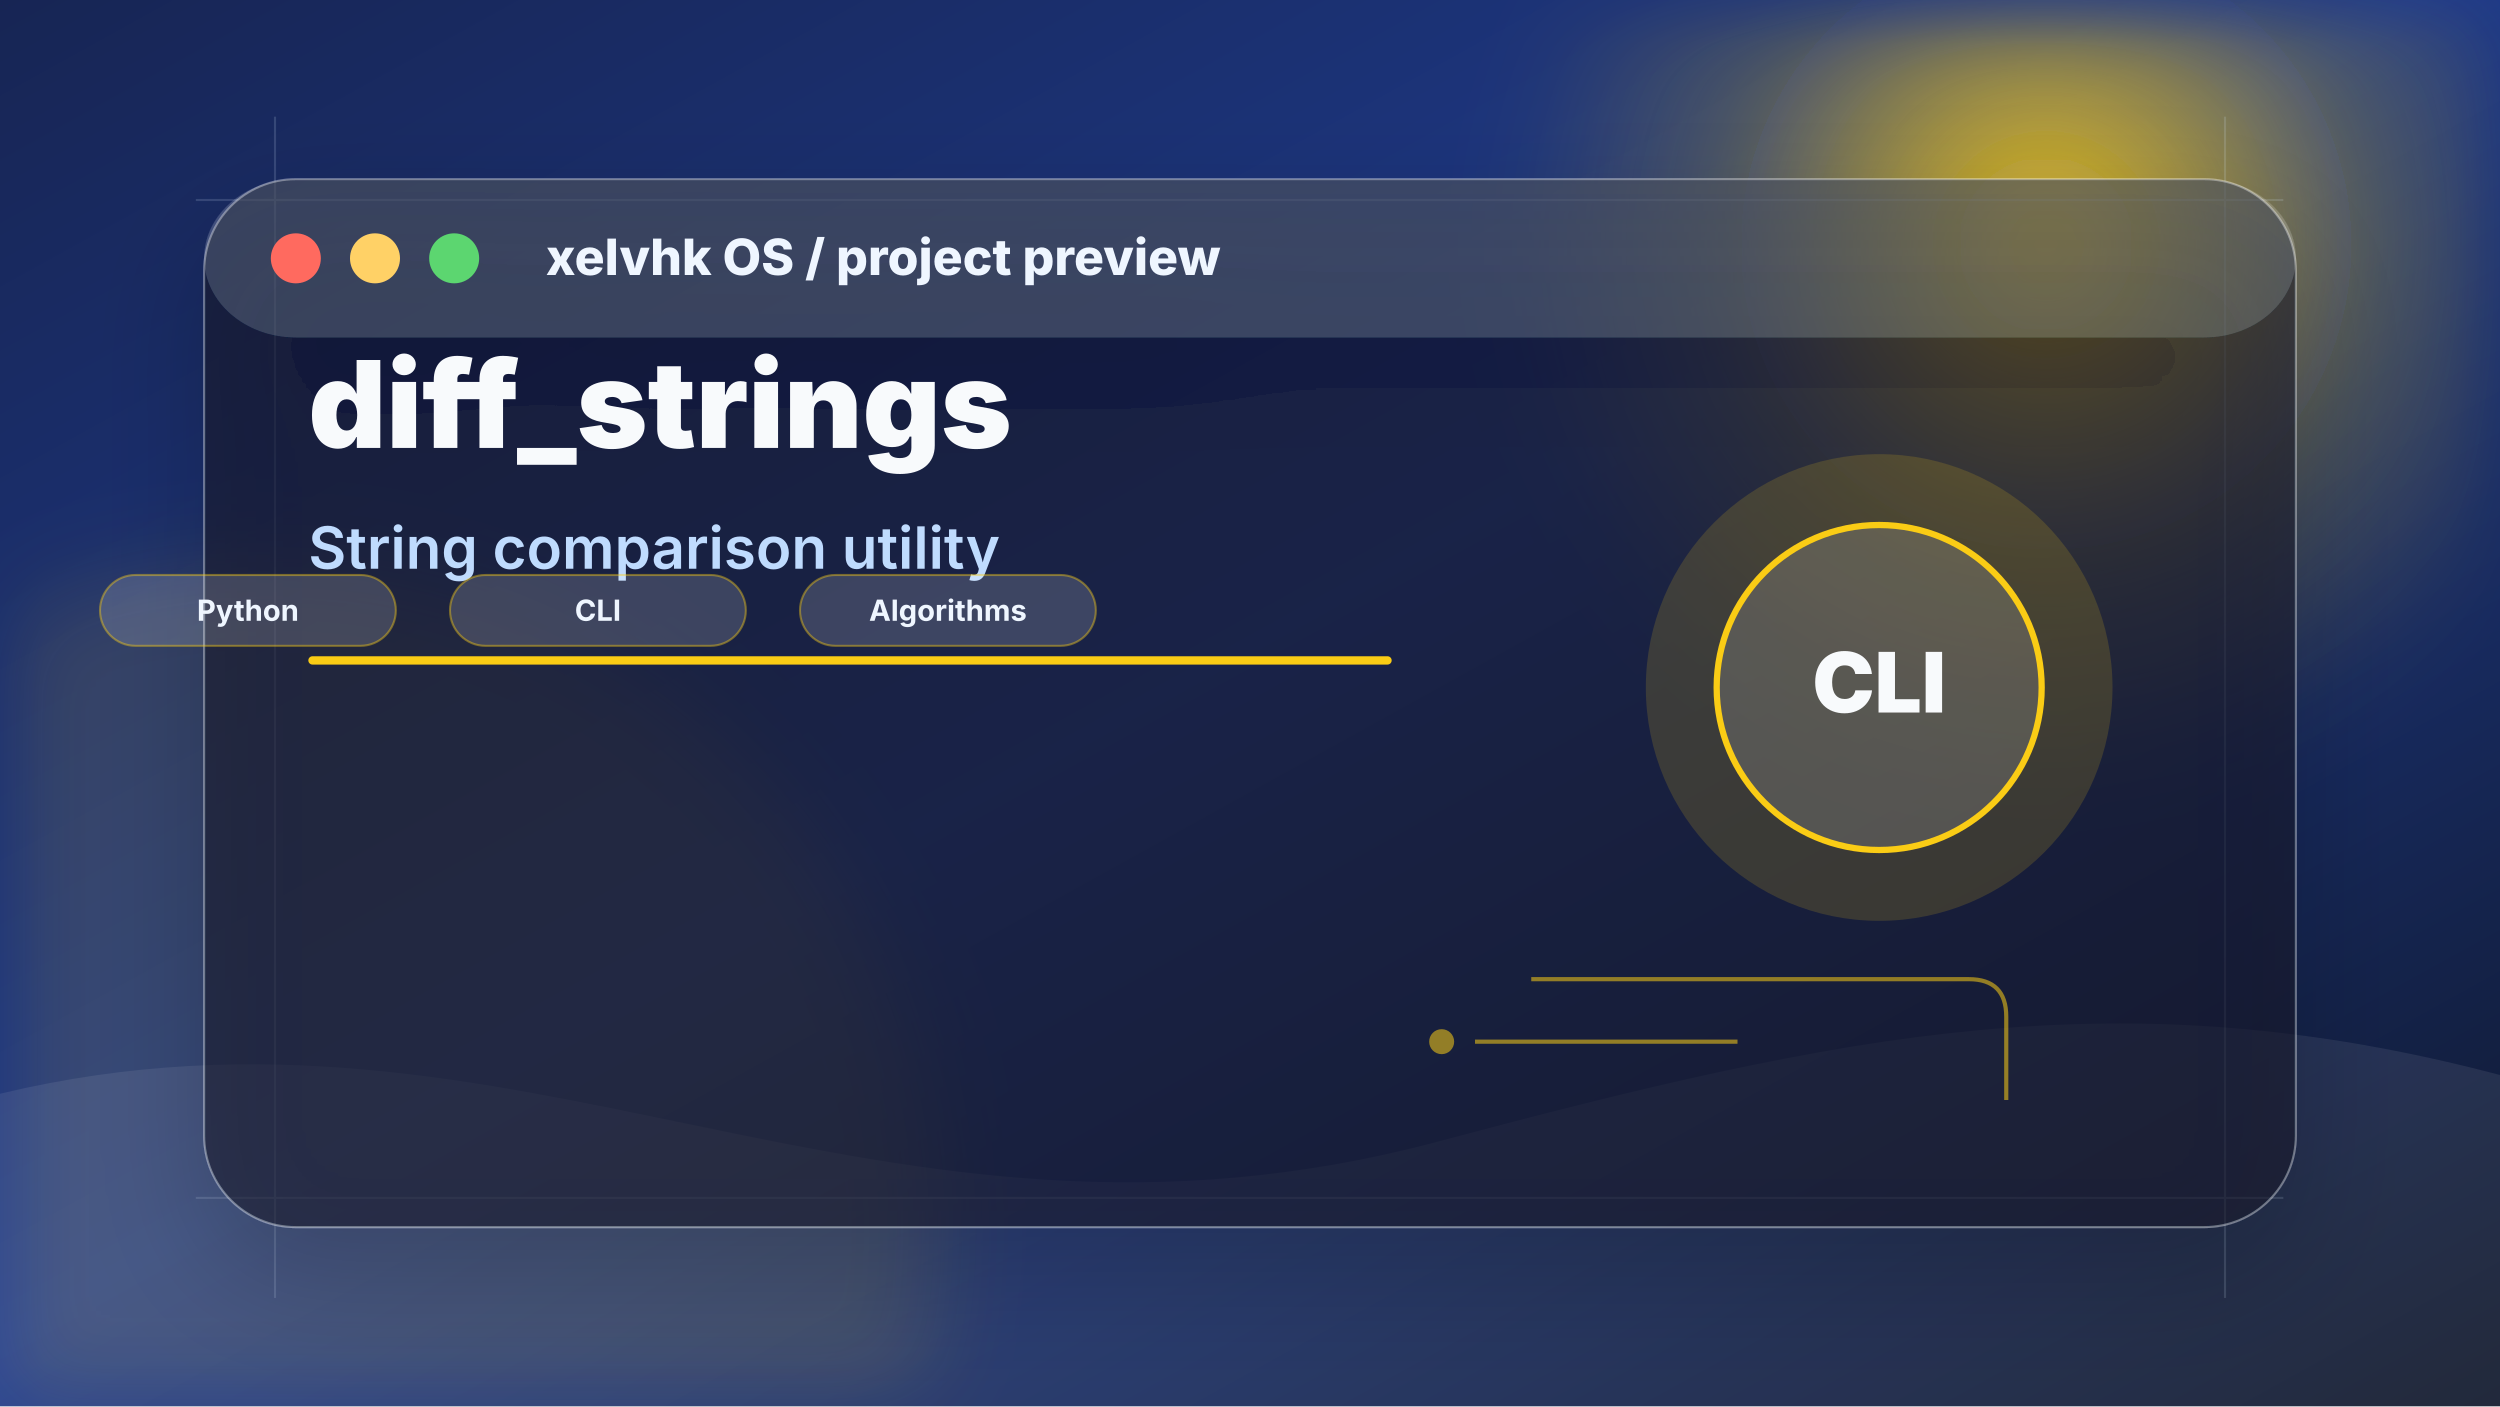
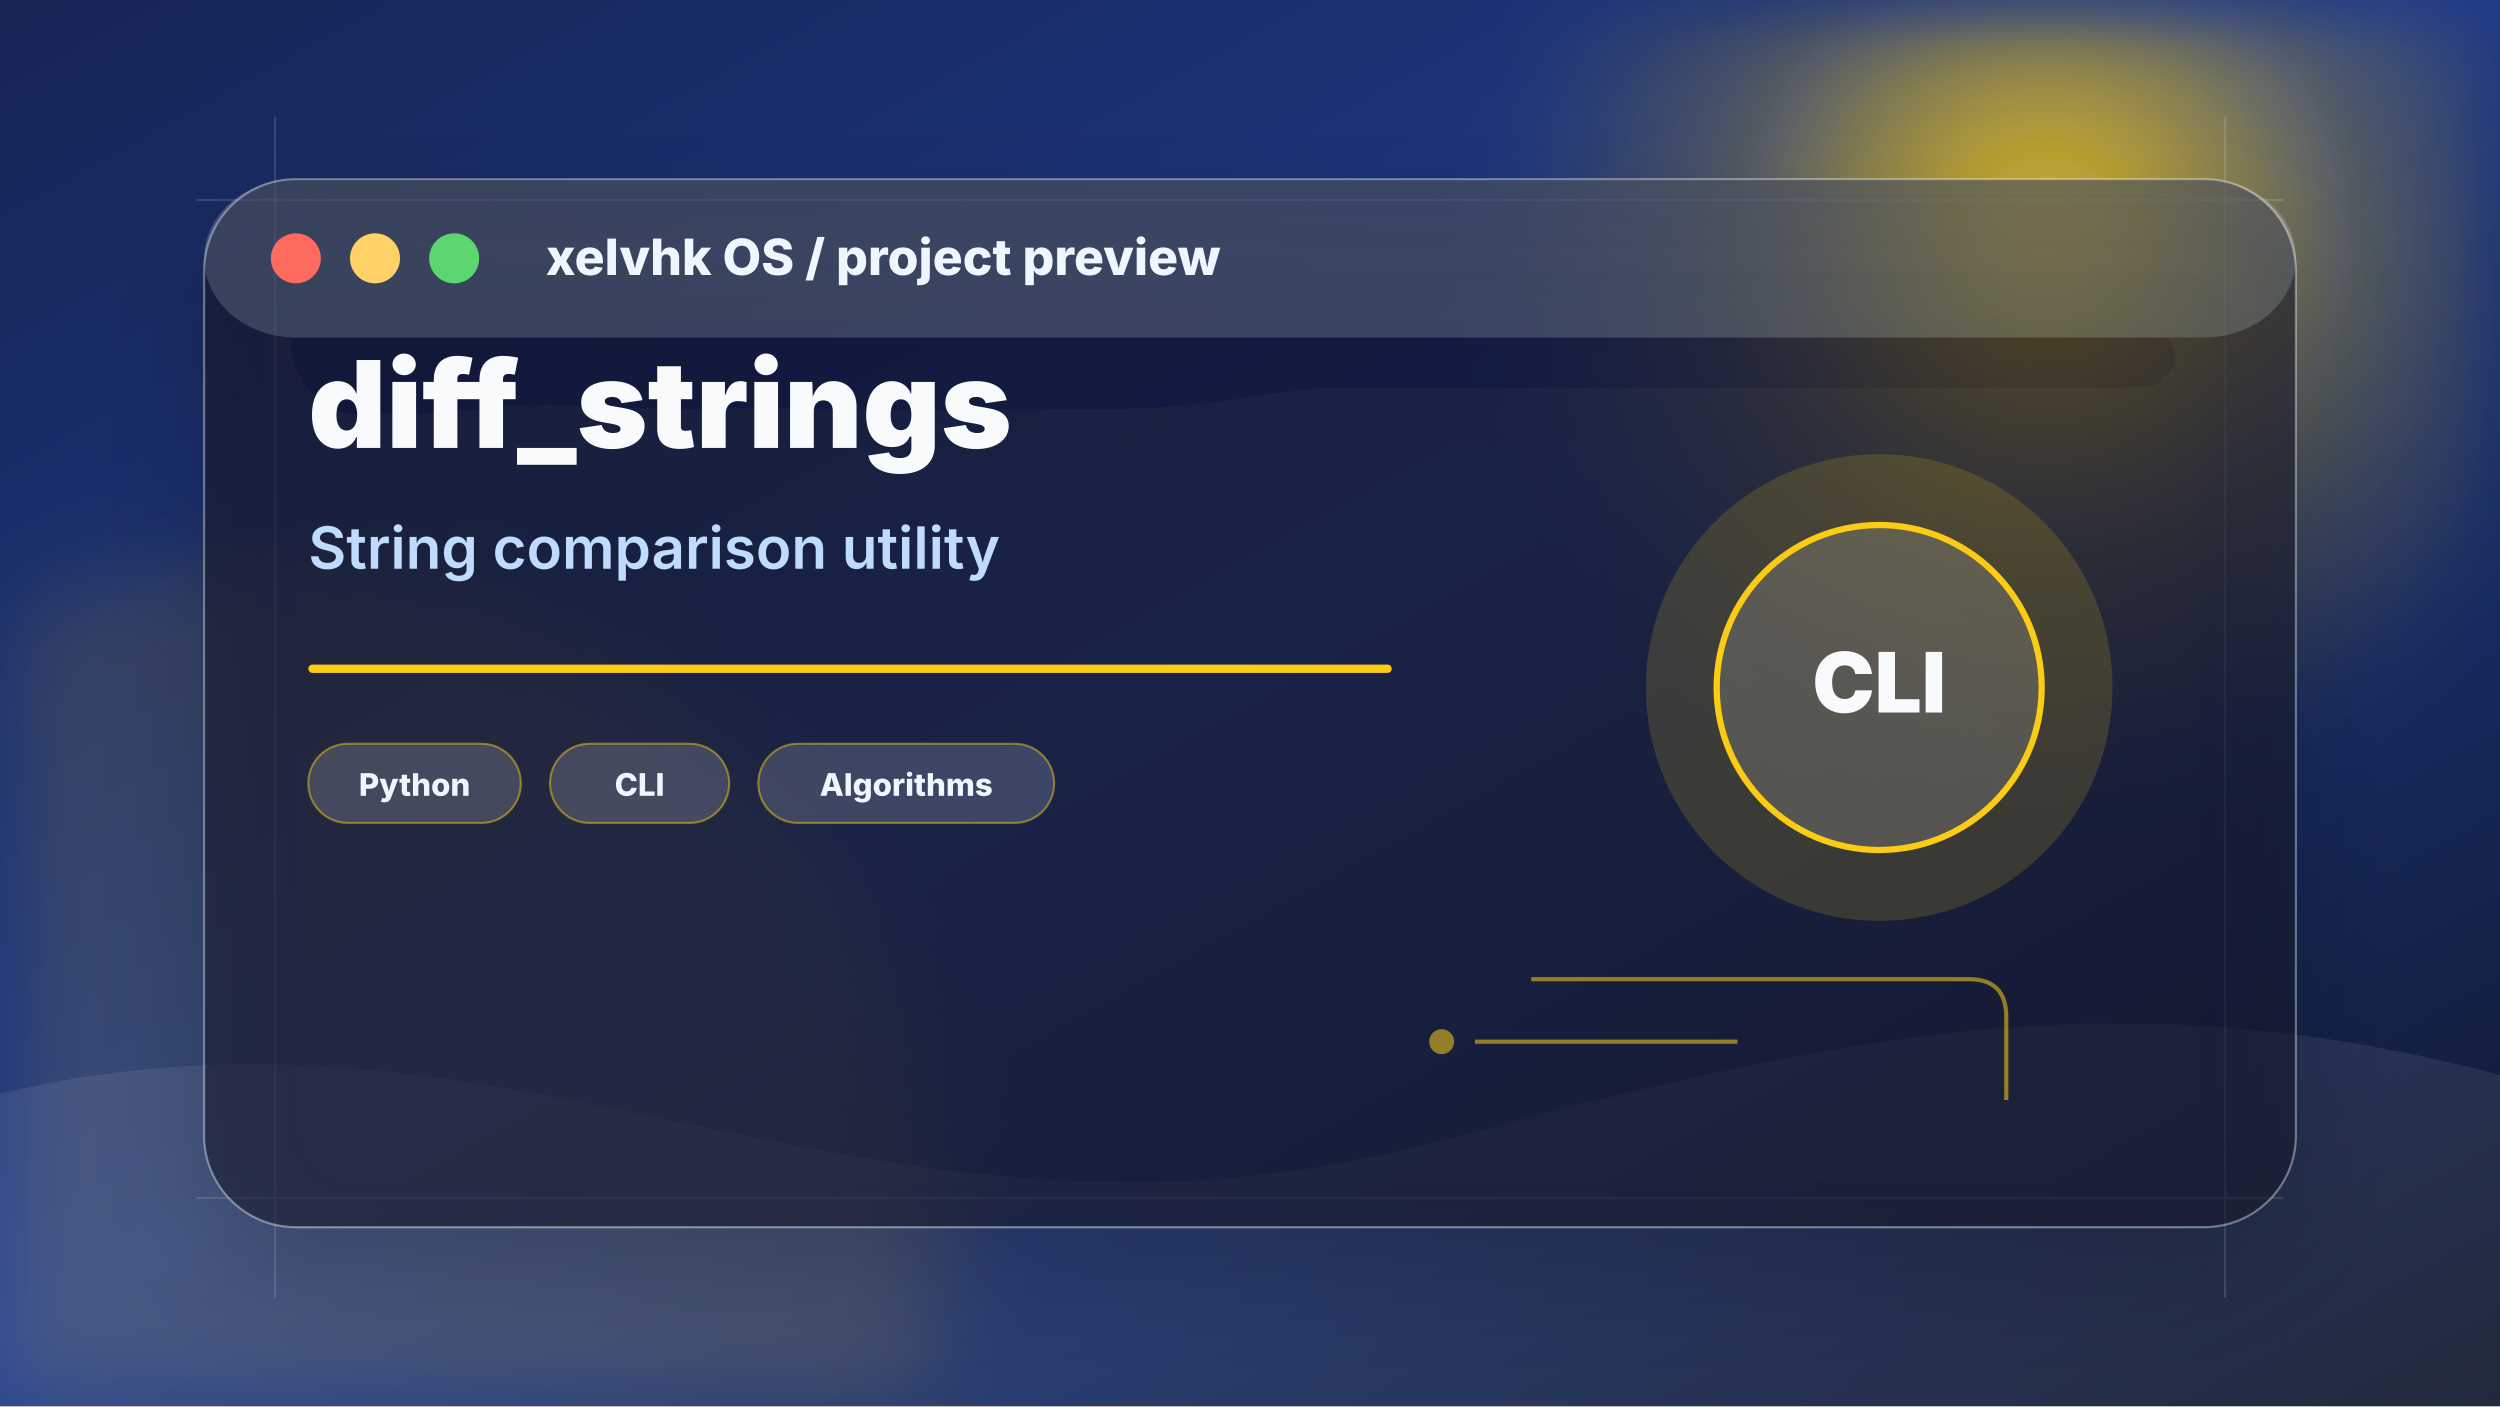
<svg xmlns="http://www.w3.org/2000/svg" width="1200" height="675" viewBox="0 0 1200 675" role="img" aria-label="diff_strings preview">
  <defs>
    <linearGradient id="bg" x1="0" y1="0" x2="1" y2="1">
      <stop offset="0" stop-color="#172554" />
      <stop offset="0.48" stop-color="#1e3a8a" />
      <stop offset="1" stop-color="#0f172a" />
    </linearGradient>
    <radialGradient id="orb" cx="50%" cy="50%" r="50%">
      <stop offset="0" stop-color="#facc15" stop-opacity="0.95" />
      <stop offset="0.58" stop-color="#facc15" stop-opacity="0.22" />
      <stop offset="1" stop-color="#facc15" stop-opacity="0" />
    </radialGradient>
    <filter id="blur">
      <feGaussianBlur stdDeviation="22" />
    </filter>
    <filter id="shadow" x="-20%" y="-20%" width="140%" height="140%">
      <feDropShadow dx="0" dy="24" stdDeviation="28" flood-color="#020617" flood-opacity="0.34" />
    </filter>
  </defs>
  <rect width="1200" height="675" fill="url(#bg)" />
  <circle cx="982" cy="118" r="260" fill="url(#orb)" filter="url(#blur)" />
  <circle cx="130" cy="590" r="320" fill="#facc15" opacity="0.12" filter="url(#blur)" />
  <path d="M0 525 C250 465 420 620 690 548 C885 496 1018 468 1200 516 L1200 675 L0 675 Z" fill="#ffffff" opacity="0.08" />
  <g opacity="0.16" stroke="#dbeafe" stroke-width="1">
    <path d="M94 96 H1096" />
    <path d="M94 575 H1096" />
    <path d="M132 56 V623" />
    <path d="M1068 56 V623" />
  </g>
  <g filter="url(#shadow)">
    <rect x="98" y="86" width="1004" height="503" rx="44" fill="rgba(15,23,42,0.58)" stroke="rgba(255,255,255,0.36)" />
    <rect x="98" y="86" width="1004" height="76" rx="44" fill="rgba(255,255,255,0.16)" />
    <circle cx="142" cy="124" r="12" fill="#ff6b5f" />
    <circle cx="180" cy="124" r="12" fill="#ffd166" />
    <circle cx="218" cy="124" r="12" fill="#5bd66f" />
    <text x="262" y="132" font-family="Manrope, Inter, Arial, sans-serif" font-size="24" font-weight="800" fill="#eff6ff">xelvhk OS / project preview</text>
  </g>
  <g transform="translate(790 218)">
    <circle cx="112" cy="112" r="112" fill="#facc15" opacity="0.16" />
    <circle cx="112" cy="112" r="78" fill="rgba(255,255,255,0.14)" stroke="#facc15" stroke-width="3" />
    <text x="112" y="124" text-anchor="middle" font-family="Manrope, Inter, Arial, sans-serif" font-size="40" font-weight="900" fill="#f8fafc">CLI</text>
  </g>
  <g transform="translate(148 215)">
    <text x="0" y="0" font-family="Manrope, Inter, Arial, sans-serif" font-size="58" font-weight="900" fill="#f8fafc">diff_strings</text>
    <text x="0" y="58" font-family="Manrope, Inter, Arial, sans-serif" font-size="28" font-weight="600" fill="#bfdbfe">String comparison utility</text>
-     <rect x="0" y="100" width="520" height="4" rx="2" fill="#facc15" />
-   </g>
-   <g transform="translate(48 276)">
-     <rect width="142" height="34" rx="17" fill="rgba(255,255,255,0.16)" stroke="#facc15" stroke-opacity="0.42" />
-     <text x="71" y="22" text-anchor="middle" font-family="Manrope, Inter, Arial, sans-serif" font-size="14" font-weight="700" fill="#eff6ff">Python</text>
-   </g>
-   <g transform="translate(216 276)">
-     <rect width="142" height="34" rx="17" fill="rgba(255,255,255,0.16)" stroke="#facc15" stroke-opacity="0.42" />
-     <text x="71" y="22" text-anchor="middle" font-family="Manrope, Inter, Arial, sans-serif" font-size="14" font-weight="700" fill="#eff6ff">CLI</text>
-   </g>
-   <g transform="translate(384 276)">
-     <rect width="142" height="34" rx="17" fill="rgba(255,255,255,0.16)" stroke="#facc15" stroke-opacity="0.42" />
-     <text x="71" y="22" text-anchor="middle" font-family="Manrope, Inter, Arial, sans-serif" font-size="14" font-weight="700" fill="#eff6ff">Algorithms</text>
+     <rect x="0" y="104" width="520" height="4" rx="2" fill="#facc15" />
+     <g transform="translate(0 142)">
+       <g transform="translate(0 0)">
+         <rect width="102" height="38" rx="19" fill="rgba(255,255,255,0.16)" stroke="#facc15" stroke-opacity="0.48" />
+         <text x="51" y="25" text-anchor="middle" font-family="Manrope, Inter, Arial, sans-serif" font-size="15" font-weight="800" fill="#eff6ff">Python</text>
+       </g>
+       <g transform="translate(116 0)">
+         <rect width="86" height="38" rx="19" fill="rgba(255,255,255,0.16)" stroke="#facc15" stroke-opacity="0.48" />
+         <text x="43" y="25" text-anchor="middle" font-family="Manrope, Inter, Arial, sans-serif" font-size="15" font-weight="800" fill="#eff6ff">CLI</text>
+       </g>
+       <g transform="translate(216 0)">
+         <rect width="142" height="38" rx="19" fill="rgba(255,255,255,0.16)" stroke="#facc15" stroke-opacity="0.48" />
+         <text x="71" y="25" text-anchor="middle" font-family="Manrope, Inter, Arial, sans-serif" font-size="15" font-weight="800" fill="#eff6ff">Algorithms</text>
+       </g>
+     </g>
  </g>
  <g opacity="0.55" fill="none" stroke="#facc15" stroke-width="2">
    <path d="M735 470 h210 q18 0 18 18 v40" />
    <path d="M708 500 h126" />
    <circle cx="692" cy="500" r="5" fill="#facc15" />
  </g>
</svg>
